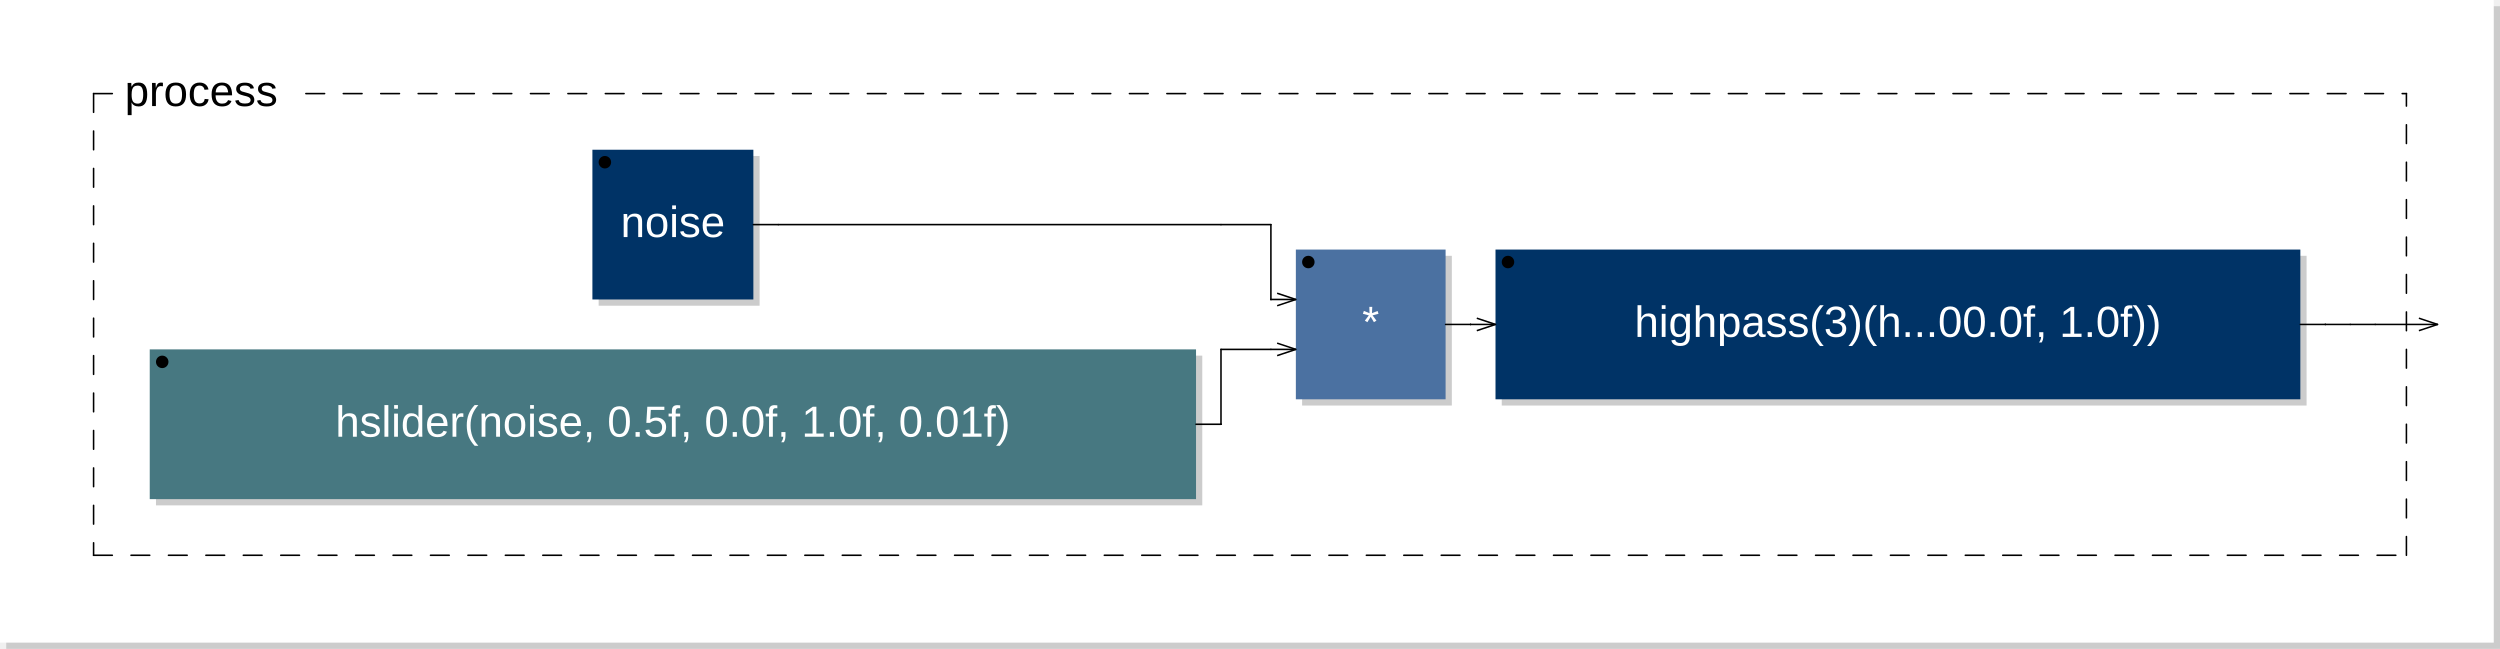
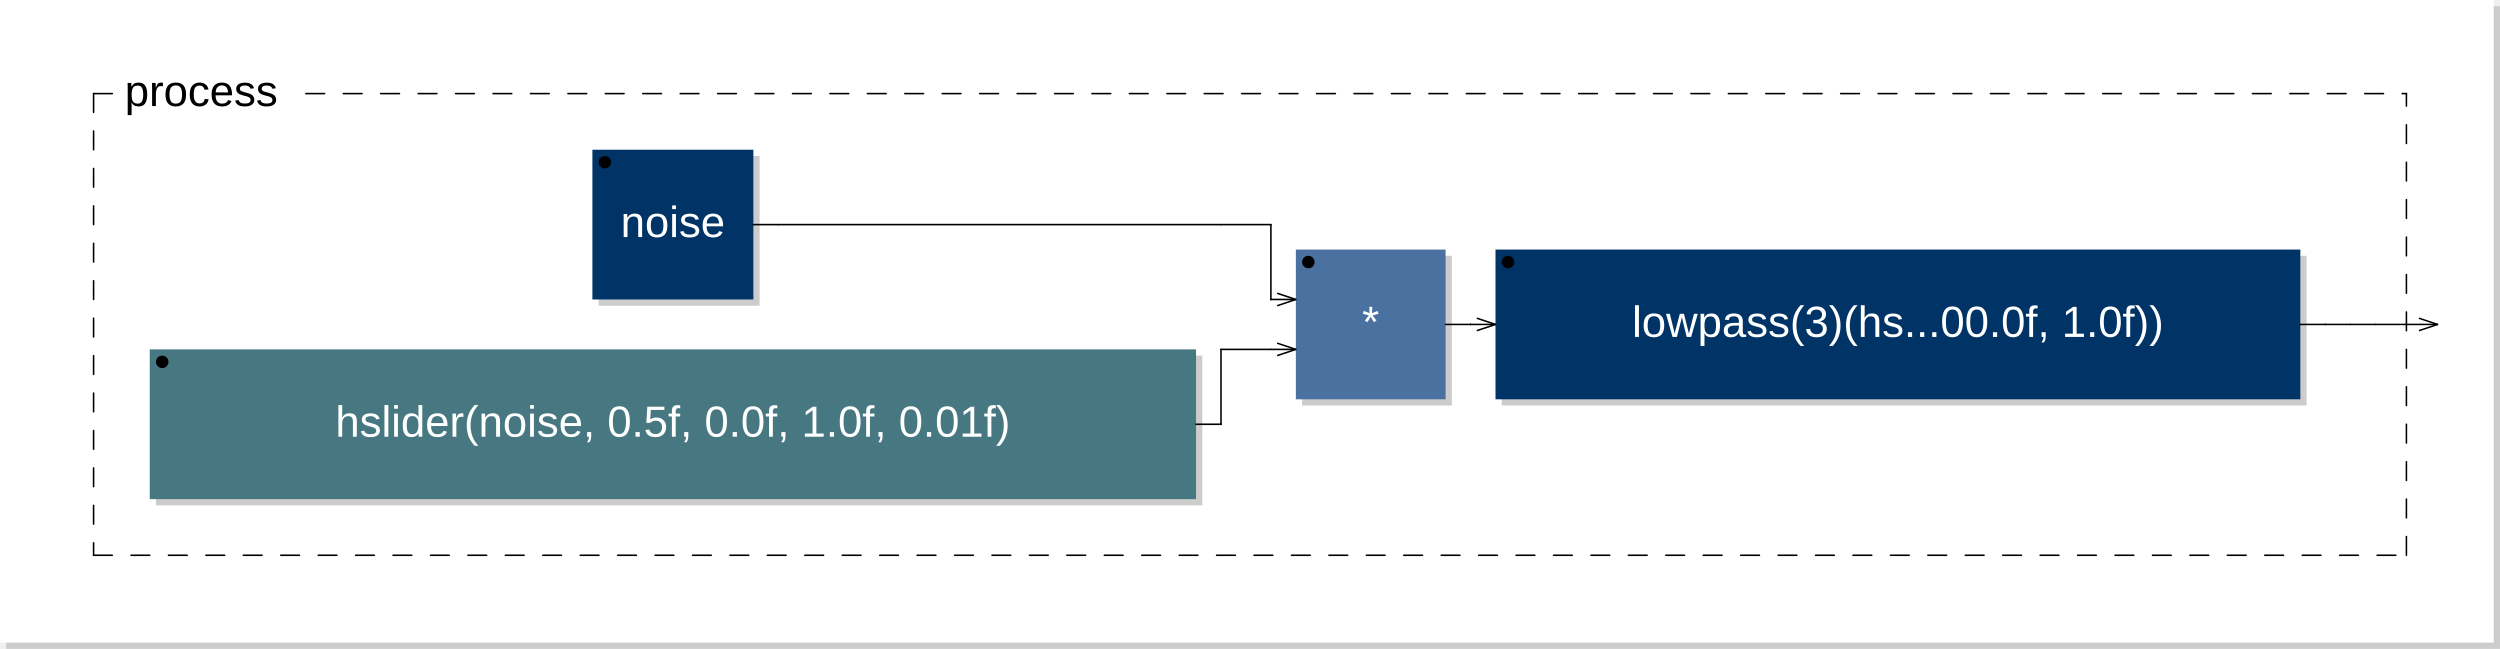
<svg xmlns="http://www.w3.org/2000/svg" xmlns:xlink="http://www.w3.org/1999/xlink" viewBox="0 0 400.7 104" width="200.35mm" height="52mm" version="1.1">
  <rect x="1" y="1" width="399.7" height="103" rx="0" ry="0" style="stroke:none;fill:#cccccc;" />
  <rect x="0" y="0" width="399.7" height="103" rx="0" ry="0" style="stroke:none;fill:#ffffff;" />
  <text x="10" y="7" font-family="Arial" font-size="7" />
-   <a xlink:href="noise-0x7fcaf8030830.svg">
+   <a xlink:href="noise-0x7f93b80304c0.svg">
    <rect x="95.95" y="25" width="25.8" height="24" rx="0" ry="0" style="stroke:none;fill:#cccccc;" />
    <rect x="94.95" y="24" width="25.8" height="24" rx="0" ry="0" style="stroke:none;fill:#003366;" />
  </a>
-   <a xlink:href="noise-0x7fcaf8030830.svg">
+   <a xlink:href="noise-0x7f93b80304c0.svg">
    <text x="107.85" y="38" font-family="Arial" font-size="7" text-anchor="middle" fill="#FFFFFF">noise</text>
  </a>
  <circle cx="96.95" cy="26" r="1" />
  <rect x="25" y="57" width="167.7" height="24" rx="0" ry="0" style="stroke:none;fill:#cccccc;" />
  <rect x="24" y="56" width="167.7" height="24" rx="0" ry="0" style="stroke:none;fill:#477881;" />
  <text x="107.85" y="70" font-family="Arial" font-size="7" text-anchor="middle" fill="#FFFFFF">hslider(noise, 0.5f, 0.0f, 1.0f, 0.01f)</text>
  <circle cx="26" cy="58" r="1" />
  <rect x="208.7" y="41" width="24" height="24" rx="0" ry="0" style="stroke:none;fill:#cccccc;" />
  <rect x="207.7" y="40" width="24" height="24" rx="0" ry="0" style="stroke:none;fill:#4B71A1;" />
  <text x="219.7" y="54" font-family="Arial" font-size="7" text-anchor="middle" fill="#FFFFFF">*</text>
  <circle cx="209.7" cy="42" r="1" />
  <line x1="204.7" y1="47" x2="207.7" y2="48" transform="rotate(0,207.7,48)" style="stroke: black; stroke-width:0.25;" />
  <line x1="204.7" y1="49" x2="207.7" y2="48" transform="rotate(0,207.7,48)" style="stroke: black; stroke-width:0.25;" />
  <line x1="204.7" y1="55" x2="207.7" y2="56" transform="rotate(0,207.7,56)" style="stroke: black; stroke-width:0.25;" />
  <line x1="204.7" y1="57" x2="207.7" y2="56" transform="rotate(0,207.7,56)" style="stroke: black; stroke-width:0.25;" />
-   <a xlink:href="highpass-0x7fcaf830ef50.svg">
+   <a xlink:href="lowpass-0x7f93b830d090.svg">
    <rect x="240.7" y="41" width="129" height="24" rx="0" ry="0" style="stroke:none;fill:#cccccc;" />
    <rect x="239.7" y="40" width="129" height="24" rx="0" ry="0" style="stroke:none;fill:#003366;" />
  </a>
-   <a xlink:href="highpass-0x7fcaf830ef50.svg">
-     <text x="304.2" y="54" font-family="Arial" font-size="7" text-anchor="middle" fill="#FFFFFF">highpass(3)(h...00.0f, 1.0f))</text>
+   <a xlink:href="lowpass-0x7f93b830d090.svg">
+     <text x="304.2" y="54" font-family="Arial" font-size="7" text-anchor="middle" fill="#FFFFFF">lowpass(3)(hs...00.0f, 1.0f))</text>
  </a>
  <circle cx="241.7" cy="42" r="1" />
  <line x1="236.7" y1="51" x2="239.7" y2="52" transform="rotate(0,239.7,52)" style="stroke: black; stroke-width:0.25;" />
  <line x1="236.7" y1="53" x2="239.7" y2="52" transform="rotate(0,239.7,52)" style="stroke: black; stroke-width:0.25;" />
  <line x1="15" y1="15" x2="15" y2="89" style="stroke: black; stroke-linecap:round; stroke-width:0.25; stroke-dasharray:3,3;" />
  <line x1="15" y1="89" x2="385.7" y2="89" style="stroke: black; stroke-linecap:round; stroke-width:0.25; stroke-dasharray:3,3;" />
  <line x1="385.7" y1="89" x2="385.7" y2="15" style="stroke: black; stroke-linecap:round; stroke-width:0.25; stroke-dasharray:3,3;" />
  <line x1="15" y1="15" x2="20" y2="15" style="stroke: black; stroke-linecap:round; stroke-width:0.25; stroke-dasharray:3,3;" />
  <line x1="49.025" y1="15" x2="385.7" y2="15" style="stroke: black; stroke-linecap:round; stroke-width:0.25; stroke-dasharray:3,3;" />
  <text x="20" y="17" font-family="Arial" font-size="7">process</text>
  <line x1="387.7" y1="51" x2="390.7" y2="52" transform="rotate(0,390.7,52)" style="stroke: black; stroke-width:0.25;" />
  <line x1="387.7" y1="53" x2="390.7" y2="52" transform="rotate(0,390.7,52)" style="stroke: black; stroke-width:0.25;" />
  <line x1="120.75" y1="36" x2="124.75" y2="36" style="stroke:black; stroke-linecap:round; stroke-width:0.25;" />
  <line x1="124.75" y1="36" x2="195.7" y2="36" style="stroke:black; stroke-linecap:round; stroke-width:0.25;" />
  <line x1="191.7" y1="68" x2="195.7" y2="68" style="stroke:black; stroke-linecap:round; stroke-width:0.25;" />
  <line x1="195.7" y1="36" x2="203.7" y2="36" style="stroke:black; stroke-linecap:round; stroke-width:0.25;" />
  <line x1="195.7" y1="56" x2="203.7" y2="56" style="stroke:black; stroke-linecap:round; stroke-width:0.25;" />
  <line x1="195.7" y1="68" x2="195.7" y2="56" style="stroke:black; stroke-linecap:round; stroke-width:0.25;" />
  <line x1="195.7" y1="68" x2="195.7" y2="68" style="stroke:black; stroke-linecap:round; stroke-width:0.25;" />
  <line x1="203.7" y1="36" x2="203.7" y2="48" style="stroke:black; stroke-linecap:round; stroke-width:0.25;" />
  <line x1="203.7" y1="48" x2="203.7" y2="48" style="stroke:black; stroke-linecap:round; stroke-width:0.25;" />
  <line x1="203.7" y1="48" x2="207.7" y2="48" style="stroke:black; stroke-linecap:round; stroke-width:0.25;" />
  <line x1="203.7" y1="56" x2="207.7" y2="56" style="stroke:black; stroke-linecap:round; stroke-width:0.25;" />
  <line x1="231.7" y1="52" x2="235.7" y2="52" style="stroke:black; stroke-linecap:round; stroke-width:0.25;" />
  <line x1="235.7" y1="52" x2="235.7" y2="52" style="stroke:black; stroke-linecap:round; stroke-width:0.25;" />
  <line x1="235.7" y1="52" x2="239.7" y2="52" style="stroke:black; stroke-linecap:round; stroke-width:0.25;" />
  <line x1="368.7" y1="52" x2="372.7" y2="52" style="stroke:black; stroke-linecap:round; stroke-width:0.25;" />
  <line x1="372.7" y1="52" x2="372.7" y2="52" style="stroke:black; stroke-linecap:round; stroke-width:0.25;" />
  <line x1="372.7" y1="52" x2="376.7" y2="52" style="stroke:black; stroke-linecap:round; stroke-width:0.25;" />
  <line x1="376.7" y1="52" x2="380.7" y2="52" style="stroke:black; stroke-linecap:round; stroke-width:0.25;" />
  <line x1="380.7" y1="52" x2="390.7" y2="52" style="stroke:black; stroke-linecap:round; stroke-width:0.25;" />
</svg>
